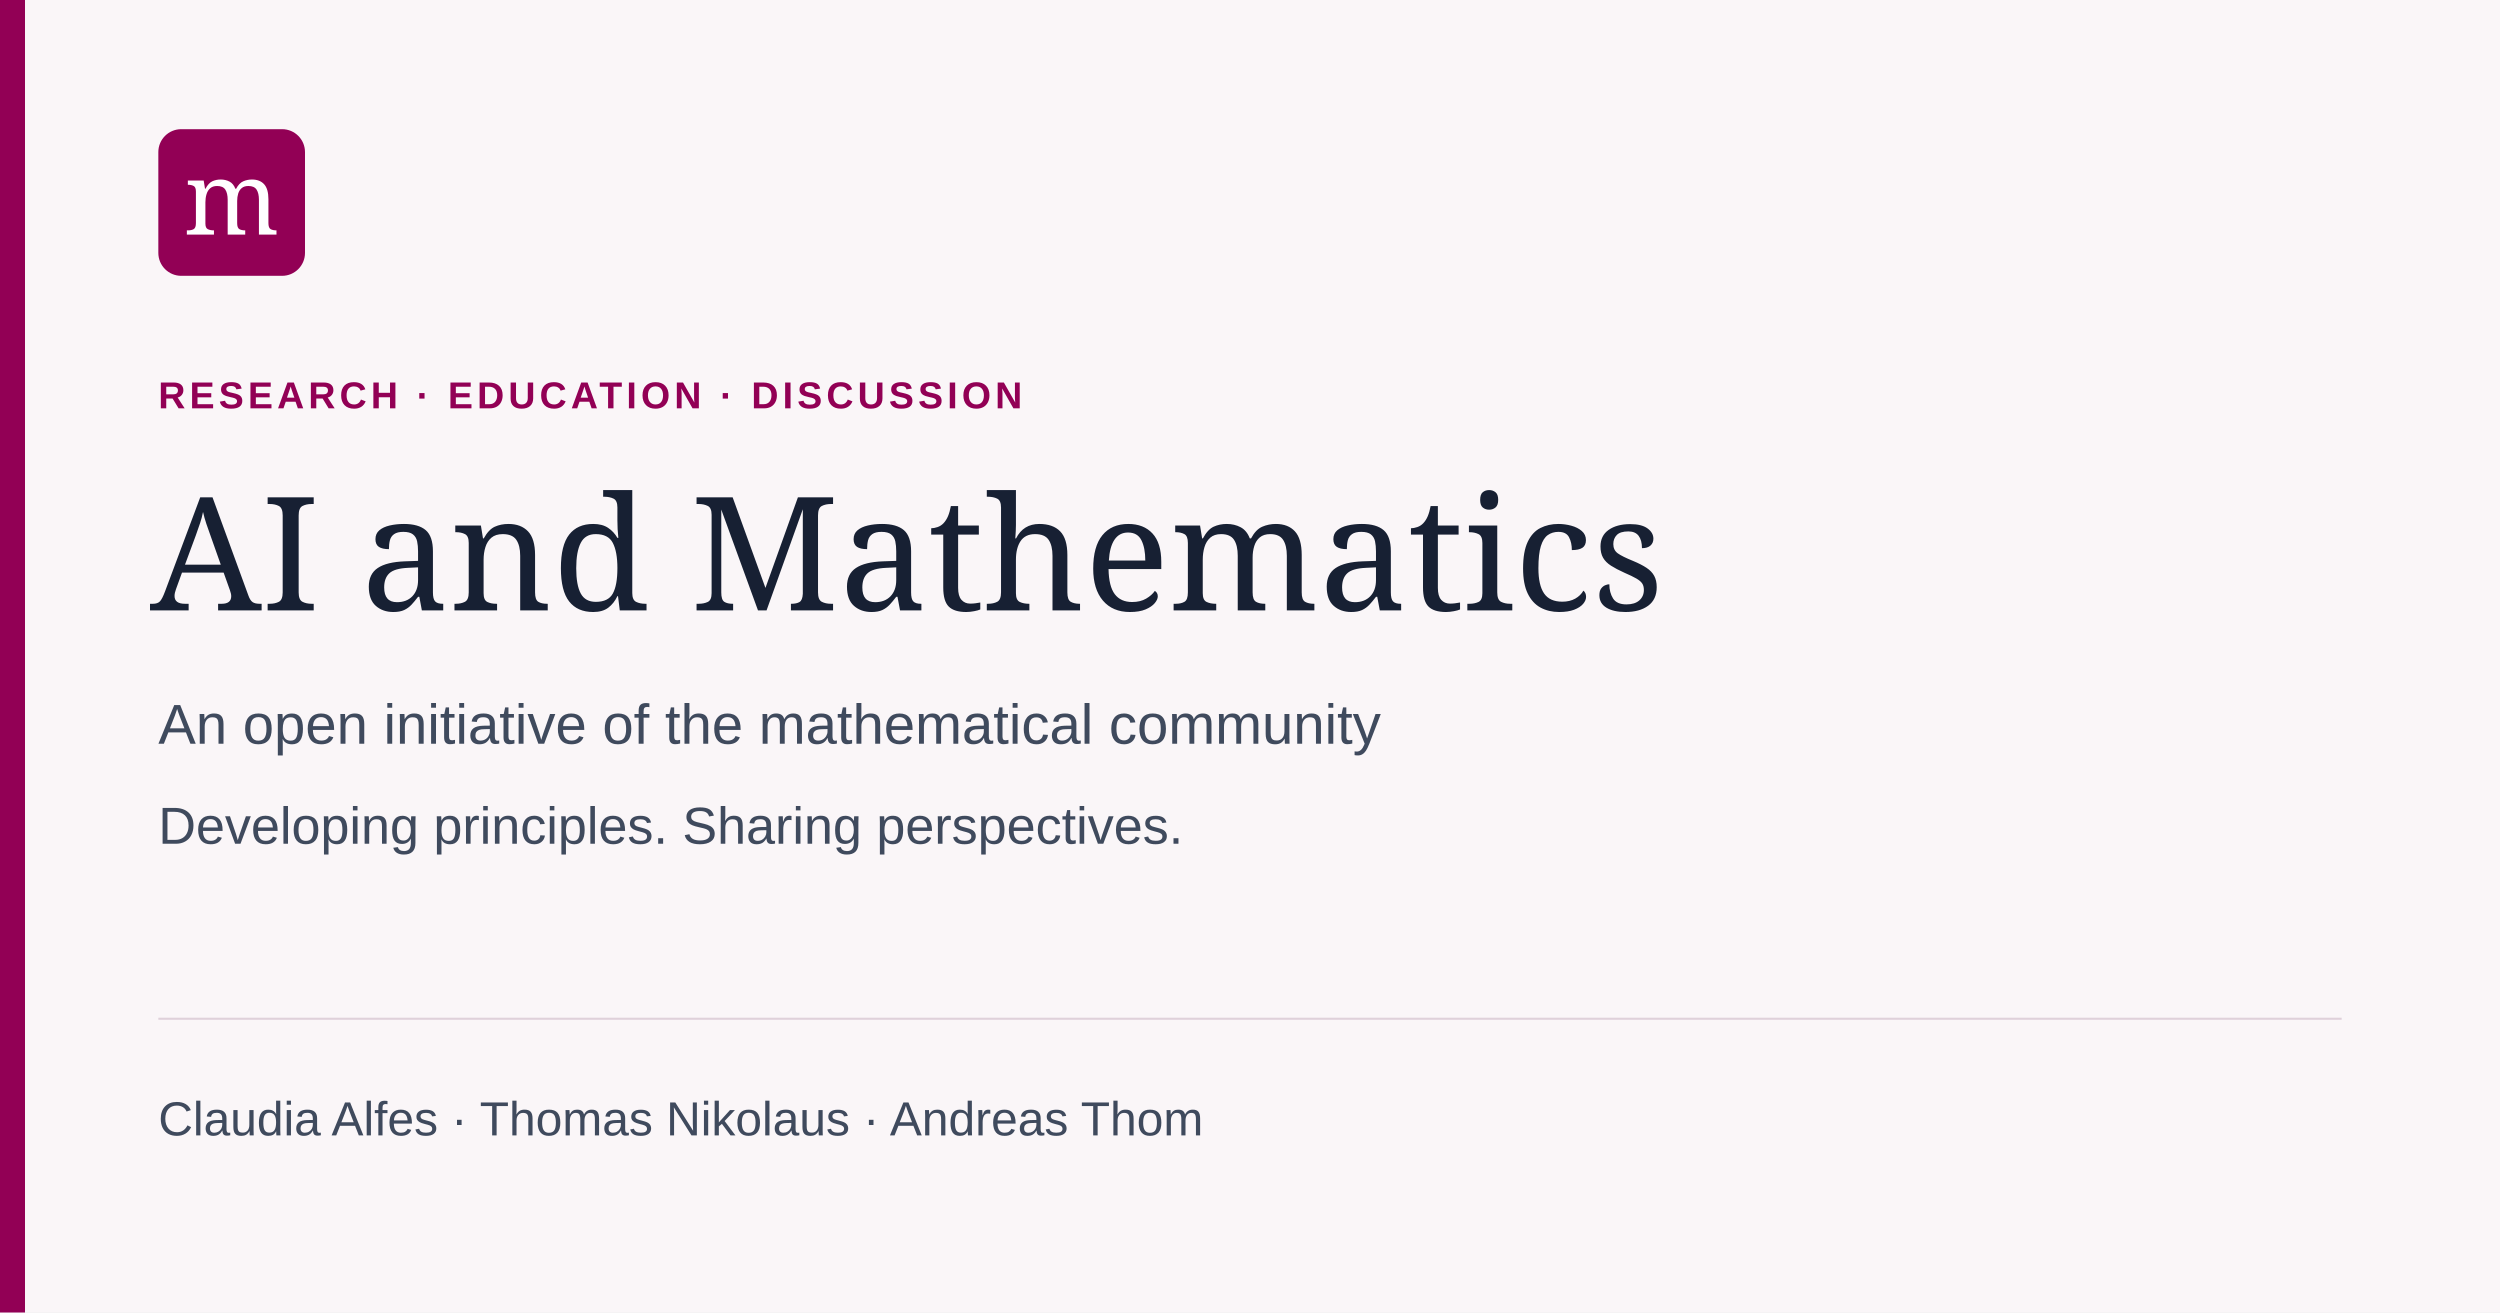
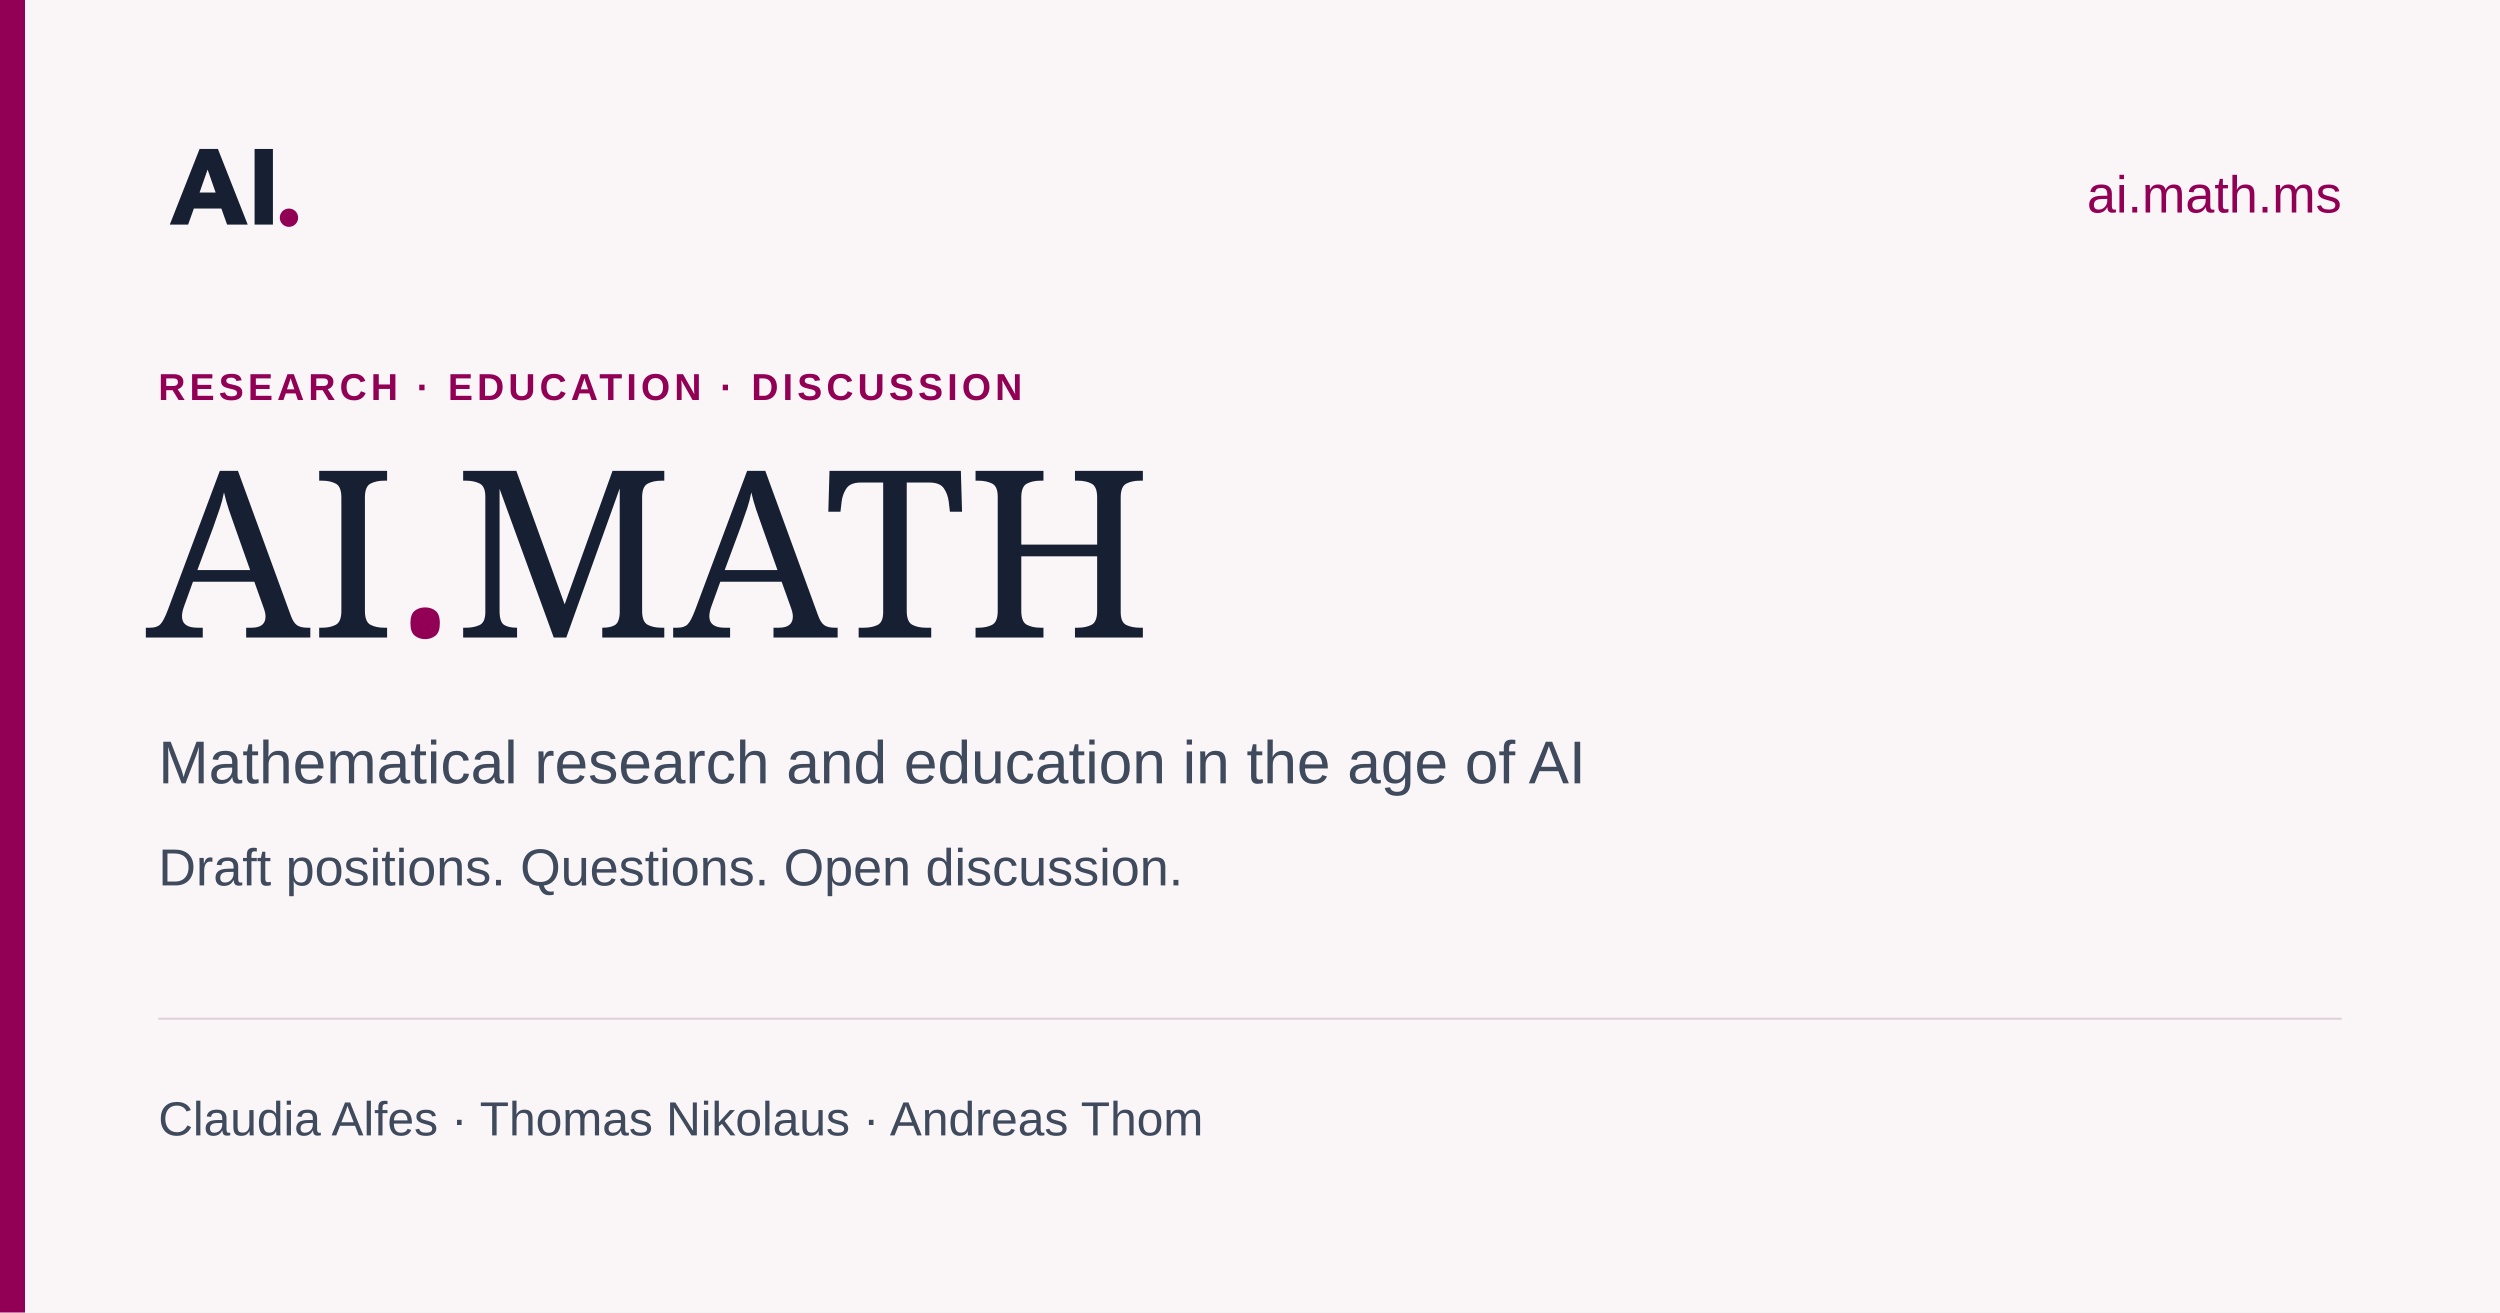
<svg xmlns="http://www.w3.org/2000/svg" width="1200" height="630" viewBox="0 0 1200 630">
  <rect width="1200" height="630" fill="#faf6f8" />
  <rect width="12" height="630" fill="#920055" />
-   <g transform="translate(76 62) scale(1.1)">
-     <rect width="64" height="64" rx="10" fill="#920055" />
-     <text x="32" y="46" text-anchor="middle" font-family="Georgia,serif" font-size="44" fill="white">m</text>
+   <g transform="translate(76 55) scale(1.1)">
+     <rect width="64" height="64" rx="10" fill="#faf6f8" />
+     <path d="M5 48 18 15h8l13 33h-9l-2.5-7h-12L13 48Zm13-14h7L21.5 24Z" fill="#172033" fill-rule="evenodd" />
+     <path d="M42 15h8v33h-8z" fill="#172033" />
+     <circle cx="57" cy="45" r="4" fill="#920055" />
  </g>
-   <text x="76" y="196" font-family="Arial,Helvetica,sans-serif" font-weight="600" font-size="18" letter-spacing="2" fill="#920055">RESEARCH · EDUCATION · DISCUSSION</text>
-   <text x="72" y="293" font-family="Georgia,serif" font-size="76" fill="#172033">AI and Mathematics</text>
-   <text x="76" y="357" font-family="Arial,Helvetica,sans-serif" font-size="27" fill="#3f4a5d">An open initiative of the mathematical community</text>
-   <text x="76" y="405" font-family="Arial,Helvetica,sans-serif" font-size="25" fill="#3f4a5d">Developing principles. Sharing perspectives.</text>
+   <text x="1124" y="102" text-anchor="end" font-family="Arial,Helvetica,sans-serif" font-size="25" fill="#920055">ai.math.ms</text>
+   <text x="76" y="192" font-family="Arial,Helvetica,sans-serif" font-size="18" font-weight="600" letter-spacing="2" fill="#920055">RESEARCH · EDUCATION · DISCUSSION</text>
+   <text x="70" y="306" font-family="Georgia,serif" font-size="112" fill="#172033">AI<tspan fill="#920055">.</tspan>MATH</text>
+   <text x="76" y="376" font-family="Arial,Helvetica,sans-serif" font-size="29" fill="#3f4a5d">Mathematical research and education in the age of AI</text>
+   <text x="76" y="425" font-family="Arial,Helvetica,sans-serif" font-size="25" fill="#3f4a5d">Draft positions. Questions. Open discussion.</text>
  <path d="M76 489H1124" stroke="#dfd1da" />
  <text x="76" y="545" font-family="Arial,Helvetica,sans-serif" font-size="23" fill="#3f4a5d">Claudia Alfes · Thomas Nikolaus · Andreas Thom</text>
</svg>
